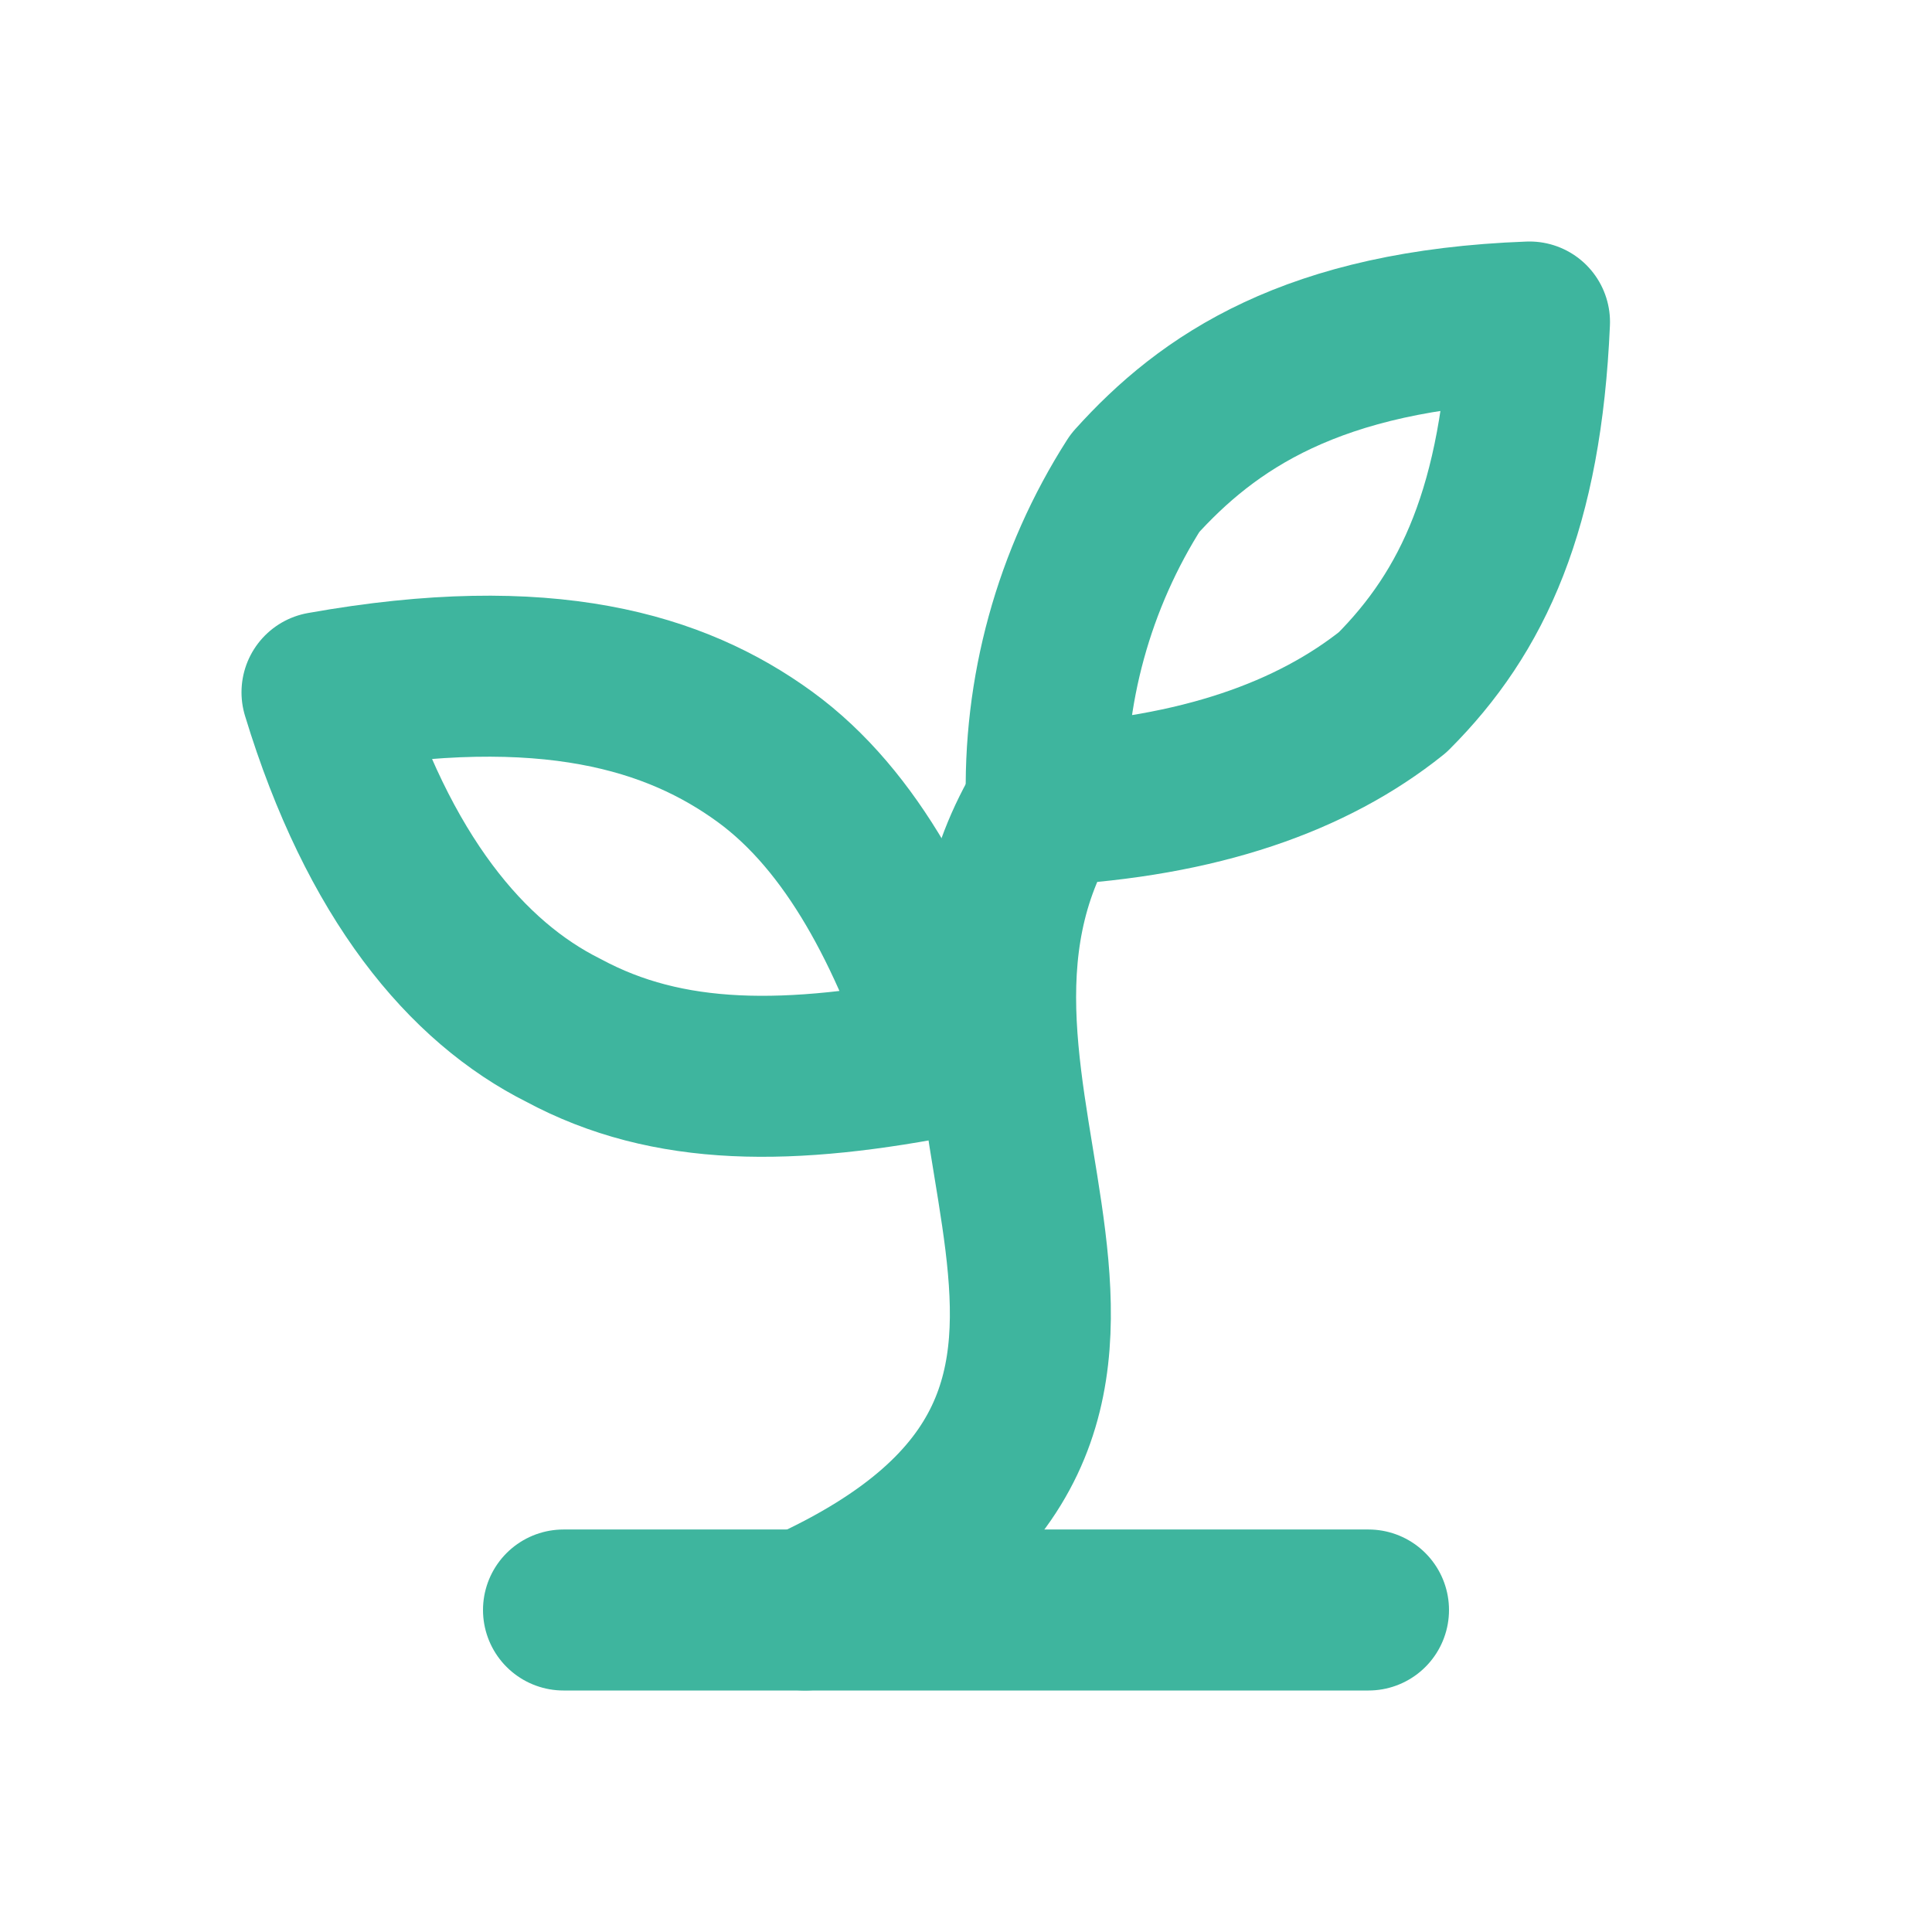
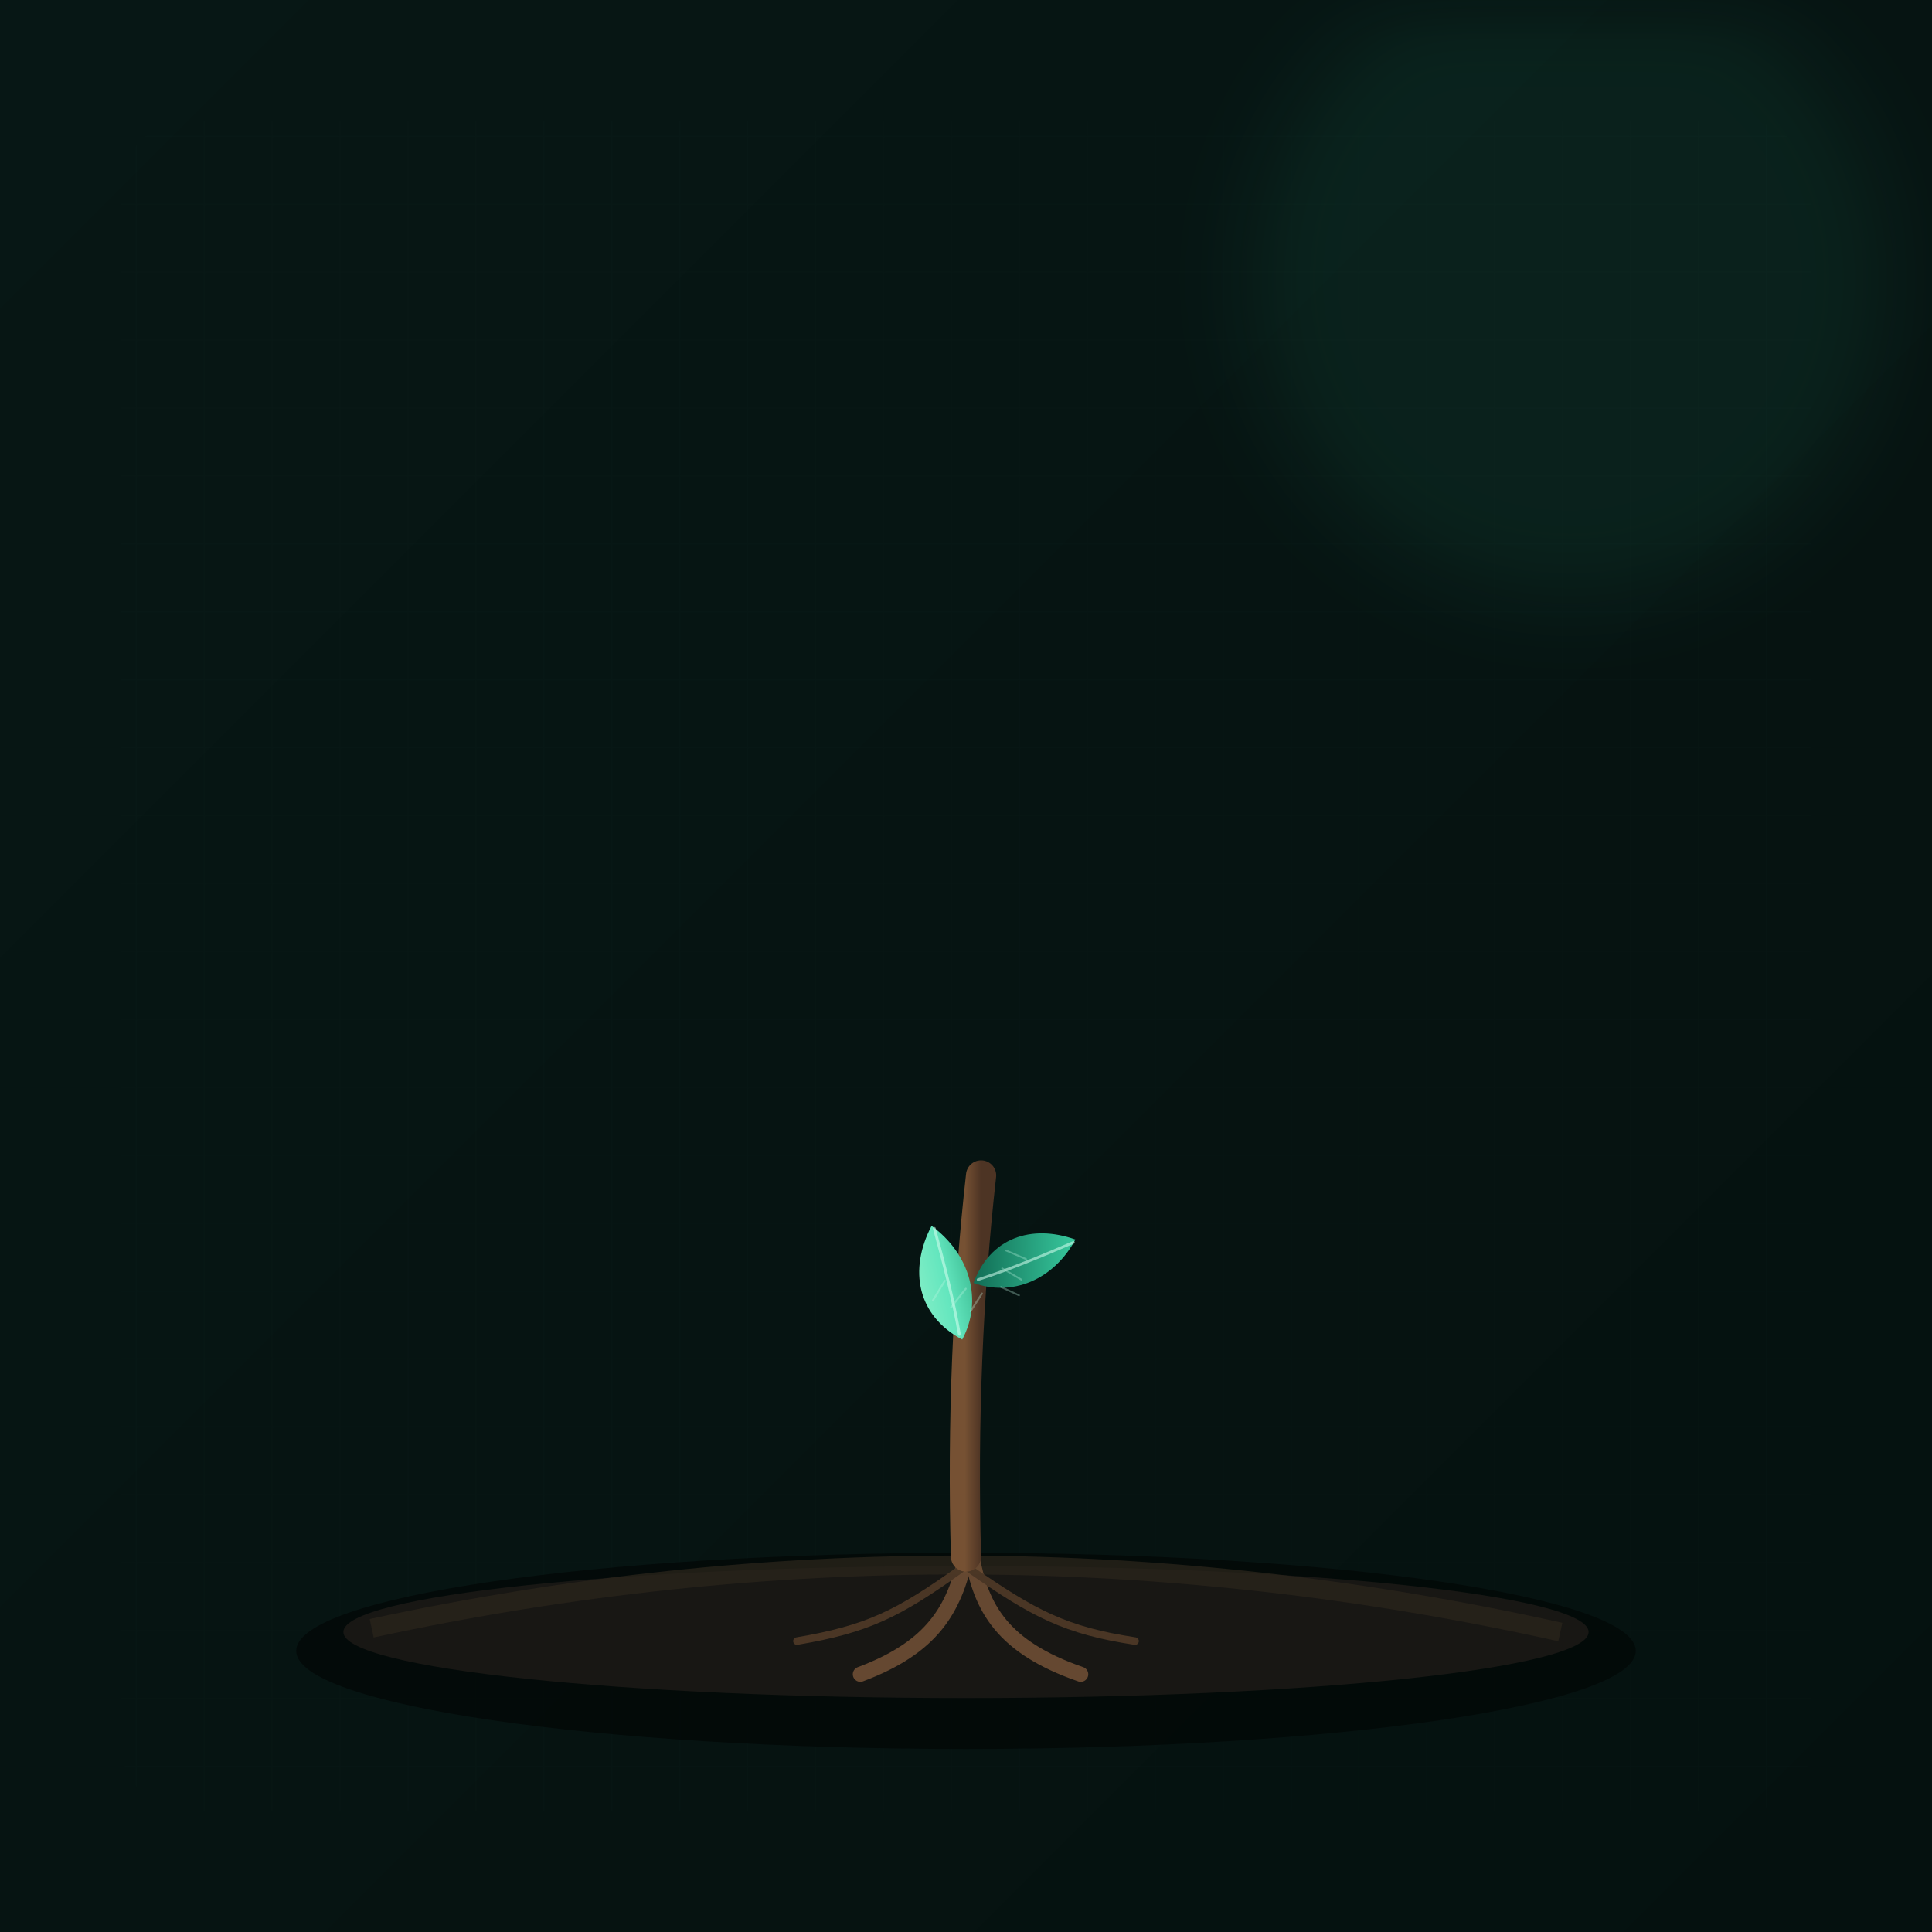
- <svg xmlns="http://www.w3.org/2000/svg" viewBox="0 0 24 24" fill="none" stroke="#3eb59e" stroke-width="2" stroke-linecap="round" stroke-linejoin="round">
-   <path d="M7 20h10" />
-   <path d="M10 20c5.5-2.5.8-6.4 3-10" />
-   <path d="M9.5 9.4c1.1.8 1.8 2.2 2.3 3.7-2 .4-3.5.4-4.8-.3-1.2-.6-2.3-1.9-3-4.2 2.8-.5 4.4 0 5.5.8z" />
-   <path d="M14.1 6a7 7 0 0 0-1.1 4c1.9-.1 3.3-.6 4.3-1.4 1-1 1.6-2.3 1.7-4.6-2.7.1-4 1-4.9 2z" />
+ <svg xmlns="http://www.w3.org/2000/svg" width="1024" height="1024" viewBox="0 0 1024 1024">
+   <defs>
+     <linearGradient id="xbg" x1="0" y1="0" x2="1" y2="1">
+       <stop stop-color="#071715" />
+       <stop offset="1" stop-color="#05110F" />
+     </linearGradient>
+     <linearGradient id="xleaf" x1="0" y1="0" x2="1" y2="1">
+       <stop stop-color="#9AF4CC" />
+       <stop offset=".5" stop-color="#63E6BE" />
+       <stop offset="1" stop-color="#1E9B72" />
+     </linearGradient>
+     <linearGradient id="xleafDark" x1="0" y1="1" x2="1" y2="0">
+       <stop stop-color="#106B53" />
+       <stop offset="1" stop-color="#38C99E" />
+     </linearGradient>
+     <linearGradient id="xwood" x1="0" y1="0" x2="1" y2="0">
+       <stop stop-color="#765133" />
+       <stop offset="1" stop-color="#4D3424" />
+     </linearGradient>
+     <linearGradient id="xgold" x1="0" y1="0" x2="1" y2="1">
+       <stop stop-color="#FFE99A" />
+       <stop offset="1" stop-color="#D89A2B" />
+     </linearGradient>
+     <linearGradient id="xring" x1="0" y1="0" x2="1" y2="1">
+       <stop stop-color="#63E6BE" />
+       <stop offset="1" stop-color="#0C8E70" />
+     </linearGradient>
+     <filter id="xshadow" x="-30%" y="-30%" width="160%" height="170%">
+       <feDropShadow dx="0" dy="10" stdDeviation="13" flood-color="#000" flood-opacity=".30" />
+     </filter>
+     <filter id="xglow" x="-80%" y="-80%" width="260%" height="260%">
+       <feGaussianBlur stdDeviation="22" />
+     </filter>
+     <pattern id="xgrid" width="36" height="36" patternUnits="userSpaceOnUse">
+       <path d="M36 0H0V36" fill="none" stroke="#173B34" stroke-width="1" opacity=".42" />
+     </pattern>
+   </defs>
+   <rect width="1024" height="1024" fill="url(#xbg)" />
+   <rect x="64" y="64" width="896" height="896" rx="36" fill="url(#xgrid)" opacity=".13" />
+   <circle cx="832" cy="148" r="170" fill="#34D9A3" opacity=".07" filter="url(#xglow)" />
+   <g transform="translate(0 10)">
+     <ellipse cx="512" cy="865" rx="355" ry="52" fill="#020706" opacity=".75" />
+     <ellipse cx="512" cy="855" rx="330" ry="35" fill="#181714" />
+     <path d="M197 853 Q 512 785 827 855" fill="none" stroke="#2A241B" stroke-width="10" opacity=".75" />
+     <g opacity=".95">
+       <path d="M512 815 C 505.6 843.0, 494.4 863.0, 456.0 877.4" fill="none" stroke="#694A32" stroke-width="8" stroke-linecap="round" />
+       <path d="M515.2 815 C 520.0 842.2, 531.2 863.0, 572.8 877.4" fill="none" stroke="#694A32" stroke-width="8" stroke-linecap="round" />
+       <path d="M509.6 821.4 C 476.0 845.4, 460.0 853.4, 422.4 859.8" fill="none" stroke="#4D3826" stroke-width="4" stroke-linecap="round" />
+       <path d="M513.6 821.4 C 548.0 845.4, 564.8 854.2, 601.6 859.8" fill="none" stroke="#4D3826" stroke-width="4" stroke-linecap="round" />
+     </g>
+     <path d="M512 815 C510 744 513 675 520 613" stroke="url(#xwood)" stroke-width="16" fill="none" stroke-linecap="round" />
+     <g transform="translate(510 700) rotate(-47) scale(0.5)">
+       <path d="M0 0 C -14 -52, 15 -92, 66 -106 C 72 -55, 45 -12, 0 0 Z" fill="url(#xleaf)" />
+       <path d="M2 -6 C 24 -35, 45 -68, 66 -102" fill="none" stroke="#D7FFF0" stroke-width="3" opacity=".55" stroke-linecap="round" />
+       <path d="M17 -32 L42 -34 M9 -51 L33 -56 M28 -14 L50 -18" fill="none" stroke="#C1F6E3" stroke-width="2" opacity=".32" stroke-linecap="round" />
+     </g>
+     <g transform="translate(516 670) rotate(35) scale(0.47)">
+       <path d="M0 0 C -14 -52, 15 -92, 66 -106 C 72 -55, 45 -12, 0 0 Z" fill="url(#xleafDark)" />
+       <path d="M2 -6 C 24 -35, 45 -68, 66 -102" fill="none" stroke="#D7FFF0" stroke-width="3" opacity=".55" stroke-linecap="round" />
+       <path d="M17 -32 L42 -34 M9 -51 L33 -56 M28 -14 L50 -18" fill="none" stroke="#C1F6E3" stroke-width="2" opacity=".32" stroke-linecap="round" />
+     </g>
+   </g>
</svg>
